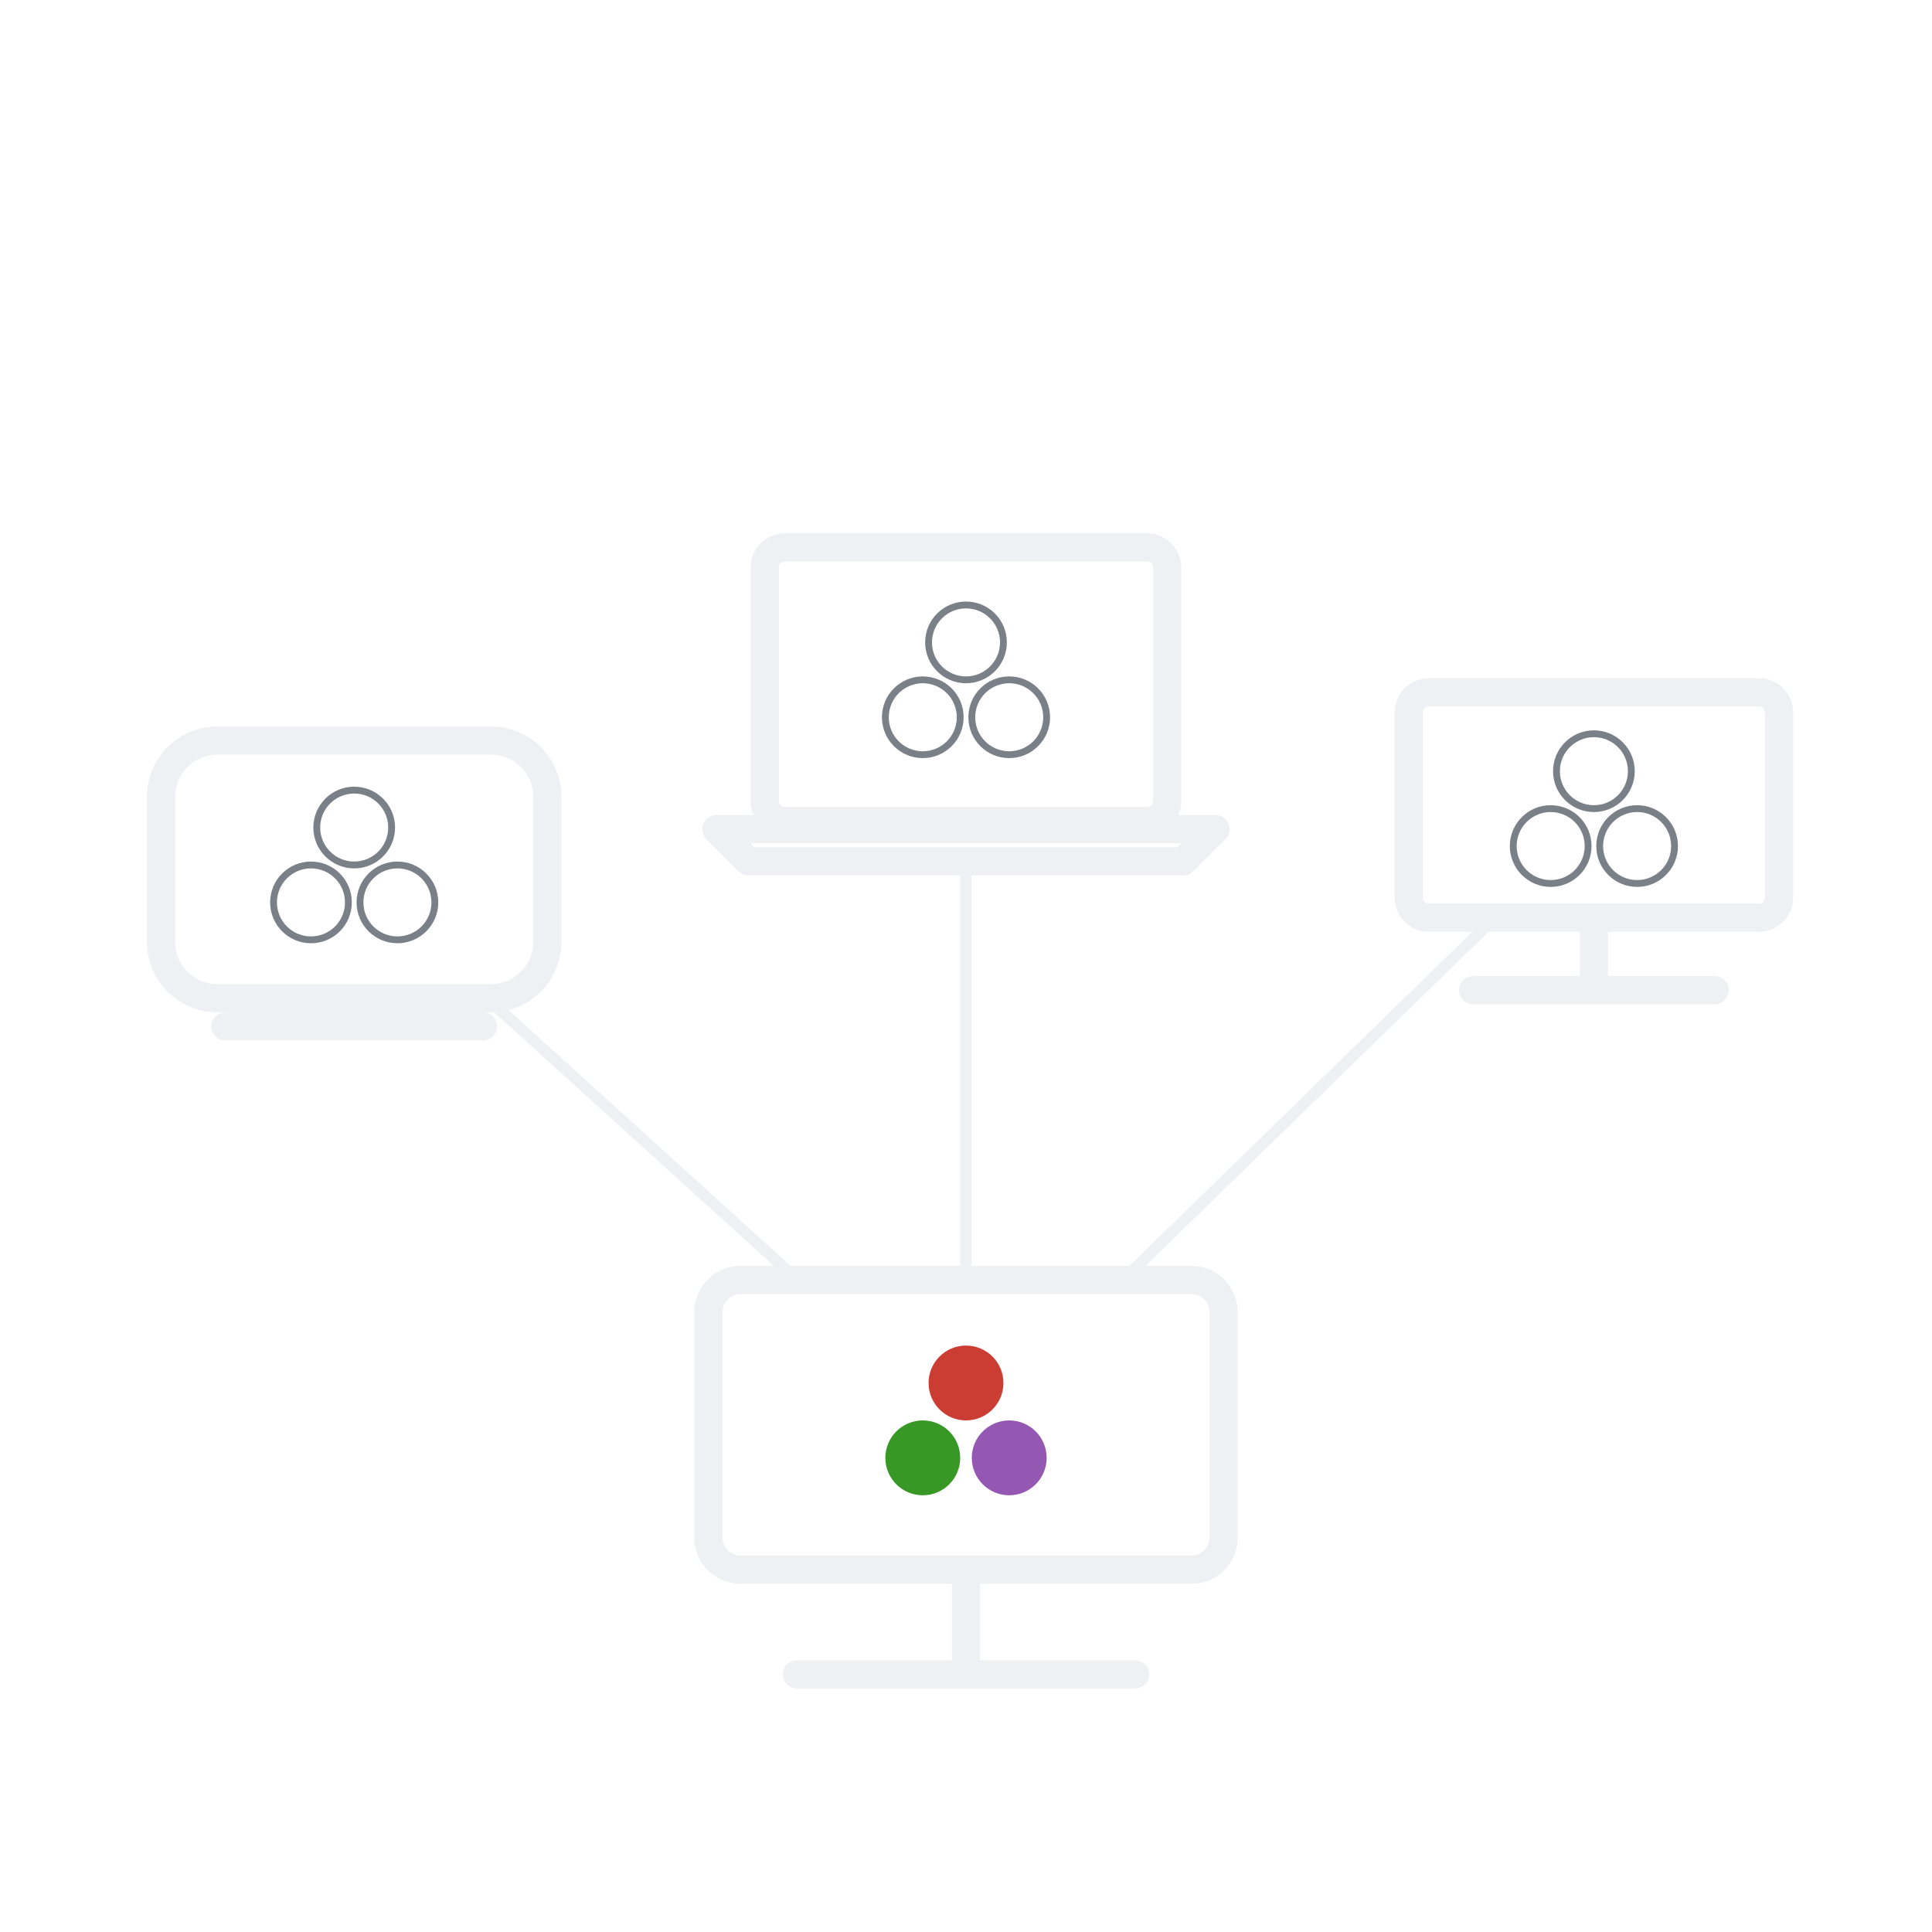
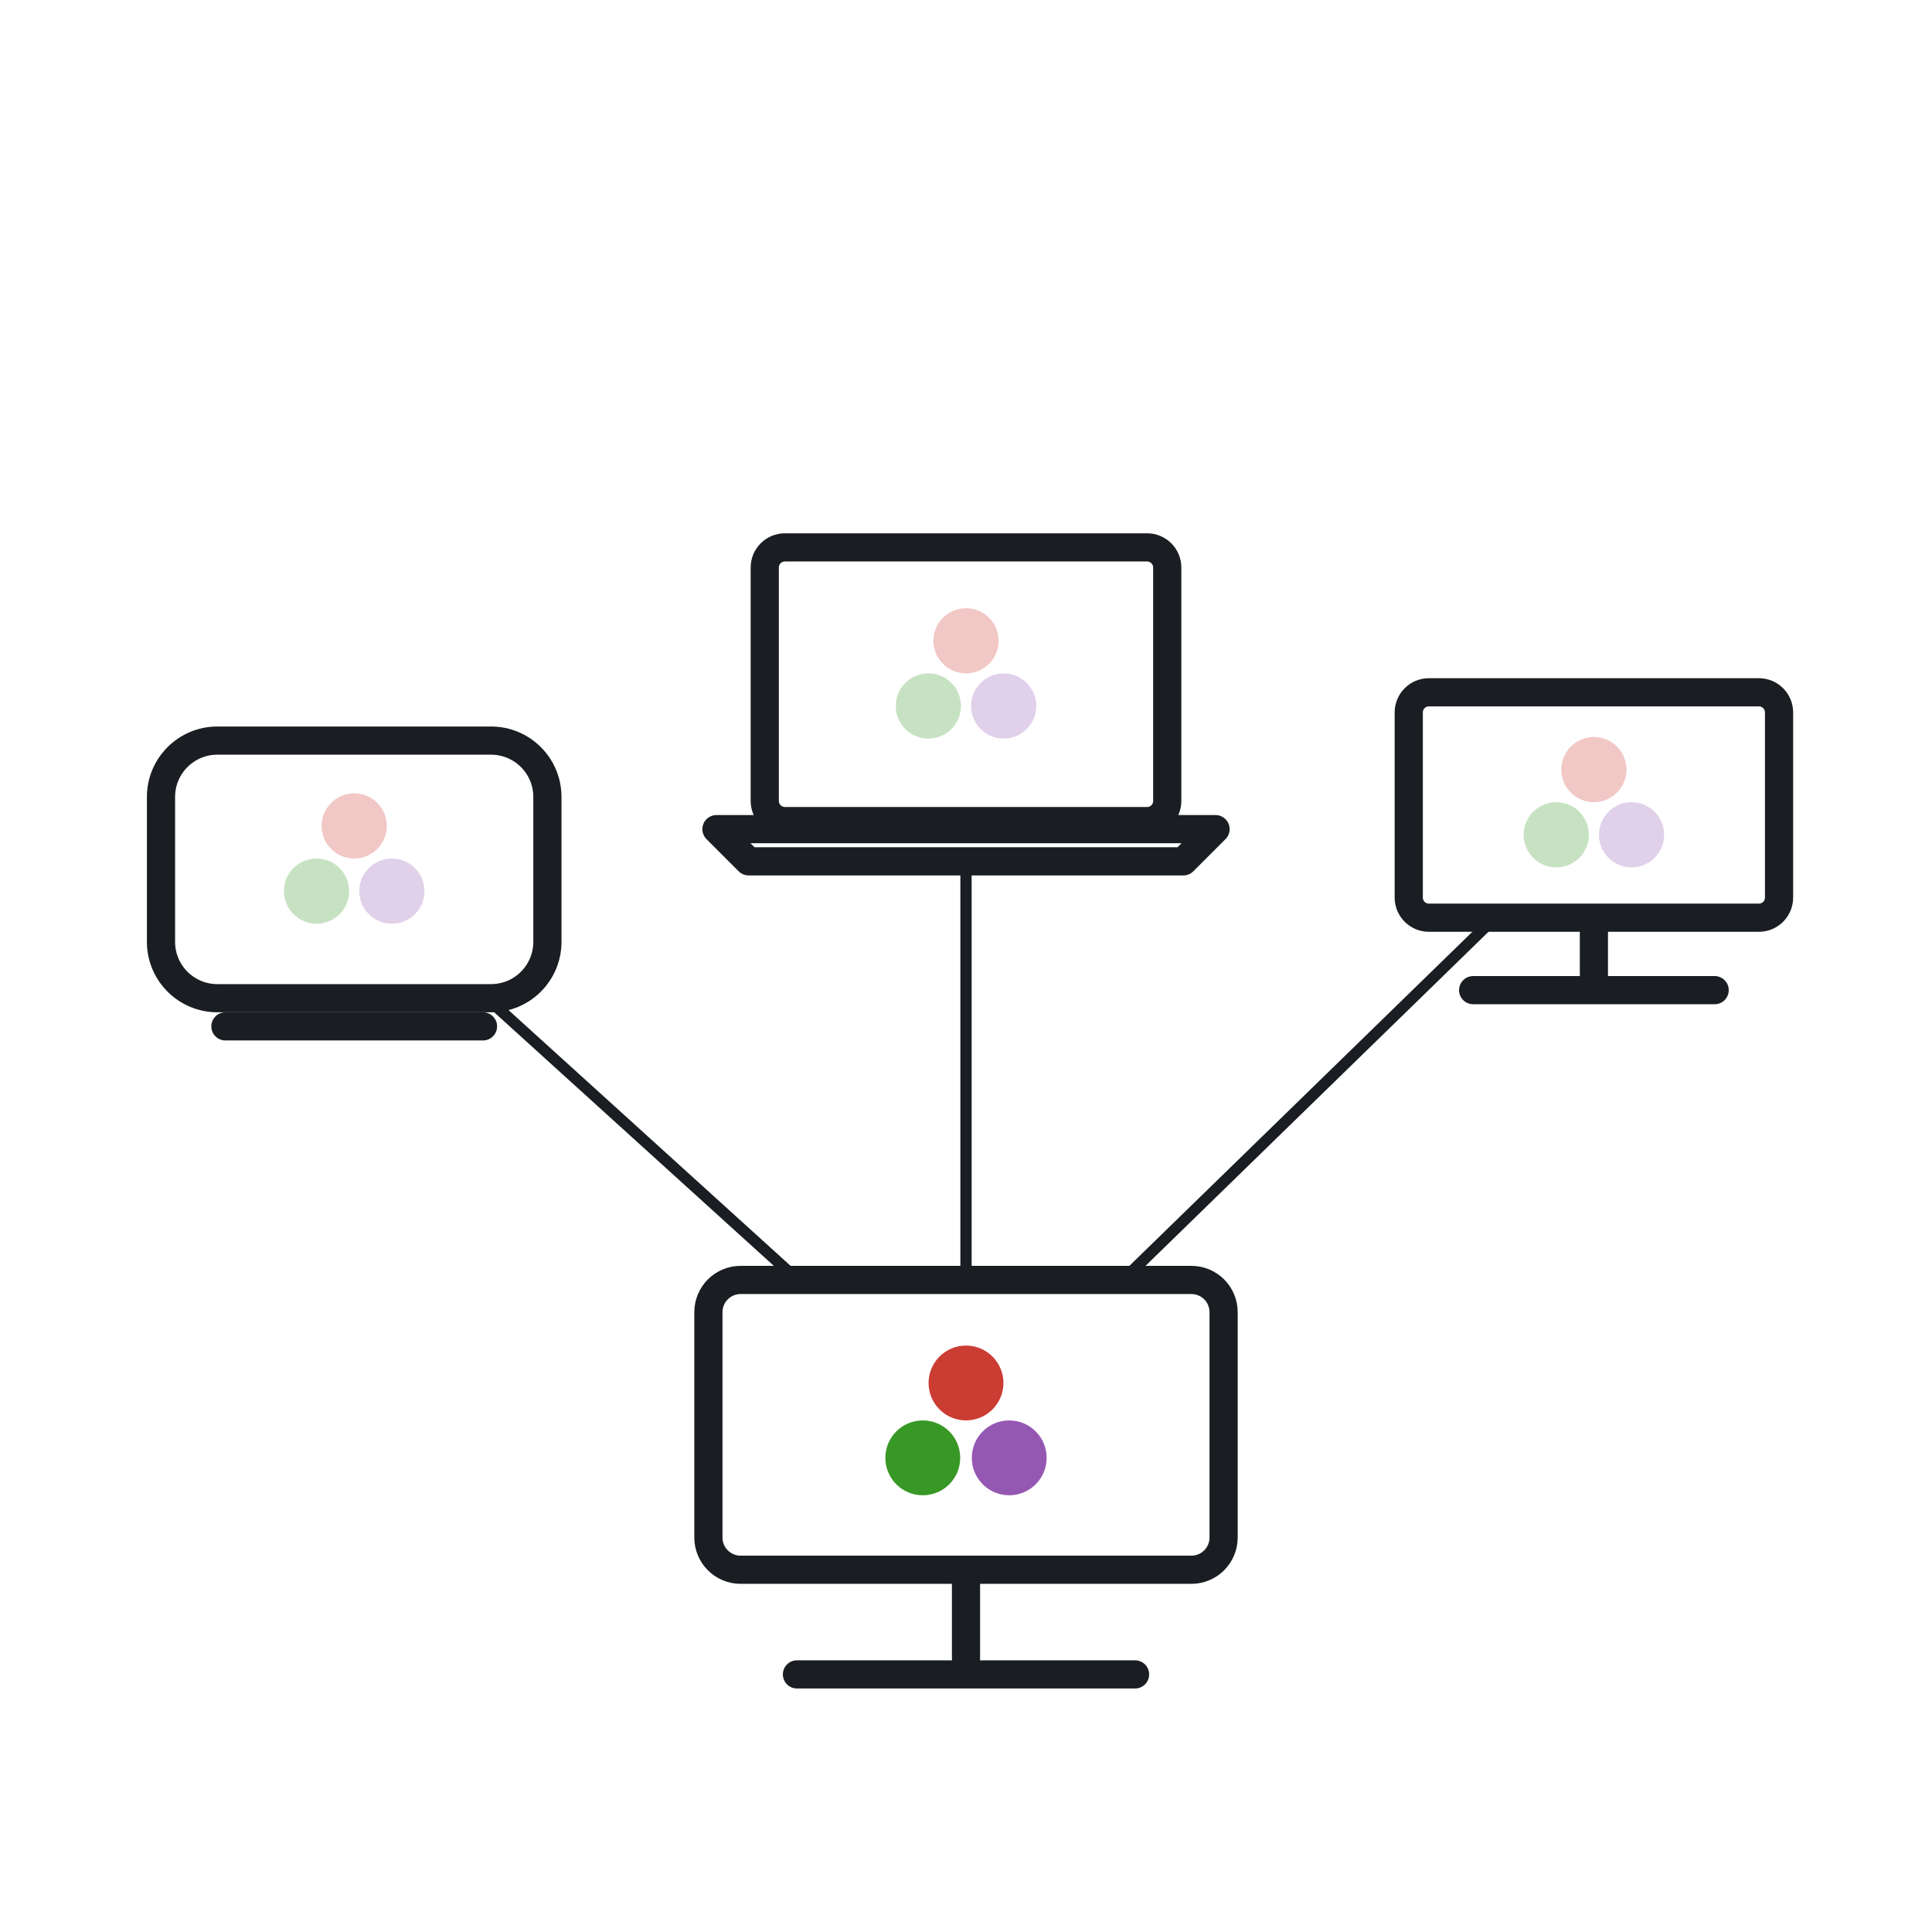
<svg xmlns="http://www.w3.org/2000/svg" viewBox="0 0 240 240" width="240" height="240">
  <defs>
    <filter id="dot-glow" x="-100%" y="-100%" width="300%" height="300%">
      <feGaussianBlur in="SourceGraphic" stdDeviation="1.6" result="b" />
      <feMerge>
        <feMergeNode in="b" />
        <feMergeNode in="SourceGraphic" />
      </feMerge>
    </filter>
    <style>
      .stroke {
        fill: none;
-         stroke: #eef0f3;
+         stroke: #1a1d21;
        stroke-width: 3.5;
        stroke-linecap: round;
        stroke-linejoin: round;
      }
      .link {
-         stroke: #eef0f3;
+         stroke: #1a1d21;
        stroke-width: 1.4;
        stroke-linecap: round;
        fill: none;
      }
      .pkt { filter: url(#dot-glow); }
      .pkt-data {
-         fill: #eef0f3;
+         fill: #1a1d21;
        /* no glow — quieter than outbound Julia packets */
      }
      .attach { fill: none; stroke: none; }
      @media (prefers-reduced-motion: reduce) {
        .pkt, .pkt-data { display: none; }
      }
    </style>
    <g id="laptop-body">
      <rect class="stroke" x="-25" y="-22" width="50" height="34" rx="2.5" />
      <path class="stroke" d="M-31,13 L31,13 L27,17 L-27,17 Z" />
-       <circle class="attach" id="attach-laptop" cx="0" cy="-4" r="0" />
+       <circle class="attach" id="attach-laptop" cx="0" cy="-5" r="0" />
    </g>
    <g id="minibox-body">
      <rect class="stroke" x="-24" y="-16" width="48" height="32" rx="7" />
      <line class="stroke" x1="-16" y1="19.5" x2="16" y2="19.5" />
-       <circle class="attach" id="attach-minibox" cx="0" cy="1" r="0" />
+       <circle class="attach" id="attach-minibox" cx="0" cy="0" r="0" />
    </g>
    <g id="desktop-body">
      <rect class="stroke" x="-23" y="-22" width="46" height="28" rx="2.5" />
      <line class="stroke" x1="0" y1="7" x2="0" y2="13" />
      <line class="stroke" x1="-15" y1="15" x2="15" y2="15" />
-       <circle class="attach" id="attach-desktop" cx="0" cy="-6" r="0" />
+       <circle class="attach" id="attach-desktop" cx="0" cy="-7" r="0" />
    </g>
    <g id="master-body">
      <rect class="stroke" x="-32" y="-25" width="64" height="36" rx="4" />
      <line class="stroke" x1="0" y1="12" x2="0" y2="22" />
      <line class="stroke" x1="-21" y1="24" x2="21" y2="24" />
      <circle class="attach" id="attach-master-l" cx="0" cy="-6" r="0" />
      <circle class="attach" id="attach-master-c" cx="0" cy="-6" r="0" />
      <circle class="attach" id="attach-master-r" cx="0" cy="-6" r="0" />
    </g>
    <g id="juliadot">
-       <circle cx="0" cy="-6.2" r="4.65" fill="#cb3c33" />
-       <circle cx="-5.369" cy="3.1" r="4.65" fill="#389826" />
-       <circle cx="5.369" cy="3.1" r="4.65" fill="#9558b2" />
+       <circle cx="0" cy="-5.4" r="4.05" fill="#cb3c33" />
+       <circle cx="-4.677" cy="2.7" r="4.05" fill="#389826" />
+       <circle cx="4.677" cy="2.7" r="4.05" fill="#9558b2" />
    </g>
    <g id="juliadot-lg">
      <circle cx="0" cy="-6.2" r="4.65" fill="#cb3c33" />
      <circle cx="-5.369" cy="3.1" r="4.65" fill="#389826" />
      <circle cx="5.369" cy="3.1" r="4.65" fill="#9558b2" />
    </g>
    <g id="remote-dots">
-       <circle cx="0" cy="-6.2" r="4.65" fill="#cb3c33" fill-opacity="0" stroke="#7a8088" stroke-width="0.85" stroke-opacity="1">
-         <animate attributeName="fill-opacity" begin="1.487s" dur="0.55s" values="0;1" fill="freeze" calcMode="spline" keySplines="0.4 0 0.2 1" />
-         <animate attributeName="stroke-opacity" begin="1.487s" dur="0.55s" values="1;0" fill="freeze" calcMode="spline" keySplines="0.4 0 0.2 1" />
-       </circle>
-       <circle cx="-5.369" cy="3.1" r="4.65" fill="#389826" fill-opacity="0" stroke="#7a8088" stroke-width="0.85" stroke-opacity="1">
-         <animate attributeName="fill-opacity" begin="2.071s" dur="0.55s" values="0;1" fill="freeze" calcMode="spline" keySplines="0.4 0 0.2 1" />
-         <animate attributeName="stroke-opacity" begin="2.071s" dur="0.55s" values="1;0" fill="freeze" calcMode="spline" keySplines="0.4 0 0.2 1" />
-       </circle>
-       <circle cx="5.369" cy="3.1" r="4.65" fill="#9558b2" fill-opacity="0" stroke="#7a8088" stroke-width="0.85" stroke-opacity="1">
-         <animate attributeName="fill-opacity" begin="2.656s" dur="0.55s" values="0;1" fill="freeze" calcMode="spline" keySplines="0.4 0 0.2 1" />
-         <animate attributeName="stroke-opacity" begin="2.656s" dur="0.55s" values="1;0" fill="freeze" calcMode="spline" keySplines="0.4 0 0.2 1" />
+       <circle cx="0" cy="-5.4" r="4.05" fill="#cb3c33" fill-opacity="0.28">
+         <animate attributeName="fill-opacity" begin="2.9s" dur="0.4s" values="0.28;1" fill="freeze" calcMode="spline" keySplines="0.4 0 0.2 1" />
+       </circle>
+       <circle cx="-4.677" cy="2.7" r="4.05" fill="#389826" fill-opacity="0.28">
+         <animate attributeName="fill-opacity" begin="3.6s" dur="0.4s" values="0.28;1" fill="freeze" calcMode="spline" keySplines="0.4 0 0.2 1" />
+       </circle>
+       <circle cx="4.677" cy="2.7" r="4.05" fill="#9558b2" fill-opacity="0.28">
+         <animate attributeName="fill-opacity" begin="4.3s" dur="0.4s" values="0.28;1" fill="freeze" calcMode="spline" keySplines="0.4 0 0.2 1" />
      </circle>
    </g>
    <g id="master-dots">
      <circle cx="0" cy="-6.2" r="4.65" fill="#cb3c33" opacity="1">
-         <animate attributeName="opacity" begin="1.062s" dur="0.371s" values="1;0.35;1" keyTimes="0;0.4;1" calcMode="spline" keySplines="0.4 0 0.2 1; 0.4 0 0.2 1" fill="freeze" />
-         <animate attributeName="opacity" begin="5.525s" dur="0.55s" values="1;0.15;1;0.3;1" keyTimes="0;0.22;0.45;0.7;1" calcMode="spline" keySplines="0.3 0 0.2 1; 0.3 0 0.2 1; 0.3 0 0.2 1; 0.3 0 0.2 1" fill="freeze" />
-         <animate attributeName="r" begin="5.525s" dur="0.55s" values="4.65;5.65;4.65;5.25;4.65" keyTimes="0;0.22;0.45;0.7;1" calcMode="spline" keySplines="0.3 0 0.2 1; 0.3 0 0.2 1; 0.3 0 0.2 1; 0.3 0 0.2 1" fill="freeze" />
+         <animate attributeName="opacity" begin="7.2s" dur="0.55s" values="1;0.15;1;0.3;1" keyTimes="0;0.22;0.45;0.7;1" calcMode="spline" keySplines="0.3 0 0.2 1; 0.3 0 0.2 1; 0.3 0 0.2 1; 0.3 0 0.2 1" fill="freeze" />
+         <animate attributeName="r" begin="7.2s" dur="0.55s" values="4.65;5.65;4.65;5.25;4.65" keyTimes="0;0.22;0.45;0.7;1" calcMode="spline" keySplines="0.3 0 0.2 1; 0.3 0 0.2 1; 0.3 0 0.2 1; 0.3 0 0.2 1" fill="freeze" />
      </circle>
      <circle cx="-5.369" cy="3.1" r="4.65" fill="#389826" opacity="1">
-         <animate attributeName="opacity" begin="1.646s" dur="0.371s" values="1;0.35;1" keyTimes="0;0.4;1" calcMode="spline" keySplines="0.4 0 0.2 1; 0.4 0 0.2 1" fill="freeze" />
-         <animate attributeName="opacity" begin="5.525s" dur="0.55s" values="1;0.15;1;0.3;1" keyTimes="0;0.22;0.45;0.7;1" calcMode="spline" keySplines="0.3 0 0.2 1; 0.3 0 0.2 1; 0.3 0 0.2 1; 0.3 0 0.2 1" fill="freeze" />
-         <animate attributeName="r" begin="5.525s" dur="0.55s" values="4.65;5.65;4.65;5.25;4.65" keyTimes="0;0.22;0.45;0.7;1" calcMode="spline" keySplines="0.3 0 0.2 1; 0.3 0 0.2 1; 0.3 0 0.2 1; 0.3 0 0.2 1" fill="freeze" />
+         <animate attributeName="opacity" begin="7.2s" dur="0.55s" values="1;0.15;1;0.3;1" keyTimes="0;0.22;0.45;0.7;1" calcMode="spline" keySplines="0.3 0 0.2 1; 0.3 0 0.2 1; 0.3 0 0.2 1; 0.3 0 0.2 1" fill="freeze" />
+         <animate attributeName="r" begin="7.2s" dur="0.55s" values="4.65;5.65;4.65;5.25;4.65" keyTimes="0;0.22;0.45;0.7;1" calcMode="spline" keySplines="0.3 0 0.2 1; 0.3 0 0.2 1; 0.3 0 0.2 1; 0.3 0 0.2 1" fill="freeze" />
      </circle>
      <circle cx="5.369" cy="3.1" r="4.65" fill="#9558b2" opacity="1">
-         <animate attributeName="opacity" begin="2.231s" dur="0.371s" values="1;0.35;1" keyTimes="0;0.4;1" calcMode="spline" keySplines="0.4 0 0.2 1; 0.4 0 0.2 1" fill="freeze" />
-         <animate attributeName="opacity" begin="5.525s" dur="0.55s" values="1;0.15;1;0.3;1" keyTimes="0;0.22;0.45;0.7;1" calcMode="spline" keySplines="0.3 0 0.2 1; 0.3 0 0.2 1; 0.3 0 0.2 1; 0.3 0 0.2 1" fill="freeze" />
-         <animate attributeName="r" begin="5.525s" dur="0.55s" values="4.65;5.65;4.65;5.25;4.65" keyTimes="0;0.22;0.45;0.7;1" calcMode="spline" keySplines="0.3 0 0.2 1; 0.3 0 0.2 1; 0.3 0 0.2 1; 0.3 0 0.2 1" fill="freeze" />
+         <animate attributeName="opacity" begin="7.2s" dur="0.55s" values="1;0.15;1;0.3;1" keyTimes="0;0.22;0.45;0.7;1" calcMode="spline" keySplines="0.3 0 0.2 1; 0.3 0 0.2 1; 0.3 0 0.2 1; 0.3 0 0.2 1" fill="freeze" />
+         <animate attributeName="r" begin="7.2s" dur="0.55s" values="4.65;5.65;4.65;5.25;4.65" keyTimes="0;0.22;0.45;0.7;1" calcMode="spline" keySplines="0.3 0 0.2 1; 0.3 0 0.2 1; 0.3 0 0.2 1; 0.3 0 0.2 1" fill="freeze" />
      </circle>
    </g>
  </defs>
  <g id="hub" transform="translate(120, 178)">
    <path id="link-l" fill="none" stroke="none" d="M0,0 L-76,-69">
-       <animate attributeName="d" fill="freeze" calcMode="spline" begin="0s" dur="15.938s" keyTimes="0;0.08;0.16;0.24;0.32;0.4;0.48;0.56;0.64;0.72;0.8;0.88;1" keySplines="0.45 0 0.55 1; 0.45 0 0.55 1; 0.45 0 0.55 1; 0.45 0 0.55 1; 0.45 0 0.55 1; 0.45 0 0.55 1; 0.45 0 0.55 1; 0.45 0 0.55 1; 0.45 0 0.55 1; 0.45 0 0.55 1; 0.45 0 0.55 1; 0.45 0 0.55 1" values="M0,0 L-76,-69;M0,0 L-76,-72.2;M0,0 L-76,-69;M0,0 L-76,-71.8;M0,0 L-76,-69;M0,0 L-76,-71.4;M0,0 L-76,-69;M0,0 L-76,-70.8;M0,0 L-76,-69;M0,0 L-76,-70.2;M0,0 L-76,-69;M0,0 L-76,-69.6;M0,0 L-76,-69" />
+       <animate attributeName="d" fill="freeze" calcMode="spline" begin="0s" dur="12s" keyTimes="0;0.08;0.16;0.24;0.32;0.4;0.48;0.56;0.64;0.72;0.8;0.88;1" keySplines="0.45 0 0.55 1; 0.45 0 0.55 1; 0.45 0 0.55 1; 0.45 0 0.55 1; 0.45 0 0.55 1; 0.45 0 0.55 1; 0.45 0 0.55 1; 0.45 0 0.55 1; 0.45 0 0.55 1; 0.45 0 0.55 1; 0.45 0 0.55 1; 0.45 0 0.55 1" values="M0,0 L-76,-69;M0,0 L-76,-76;M0,0 L-76,-69;M0,0 L-76,-75;M0,0 L-76,-69;M0,0 L-76,-74;M0,0 L-76,-69;M0,0 L-76,-72.5;M0,0 L-76,-69;M0,0 L-76,-71;M0,0 L-76,-69;M0,0 L-76,-69.8;M0,0 L-76,-69" />
    </path>
    <path id="link-t" fill="none" stroke="none" d="M0,0 L0,-92">
-       <animate attributeName="d" fill="freeze" calcMode="spline" begin="0.371s" dur="15.938s" keyTimes="0;0.08;0.16;0.24;0.32;0.4;0.48;0.56;0.64;0.72;0.8;0.88;1" keySplines="0.45 0 0.55 1; 0.45 0 0.55 1; 0.45 0 0.55 1; 0.45 0 0.55 1; 0.45 0 0.55 1; 0.45 0 0.55 1; 0.45 0 0.55 1; 0.45 0 0.55 1; 0.45 0 0.55 1; 0.45 0 0.55 1; 0.45 0 0.55 1; 0.45 0 0.55 1" values="M0,0 L0,-92;M0,0 L0,-95.2;M0,0 L0,-92;M0,0 L0,-94.8;M0,0 L0,-92;M0,0 L0,-94.4;M0,0 L0,-92;M0,0 L0,-93.8;M0,0 L0,-92;M0,0 L0,-93.2;M0,0 L0,-92;M0,0 L0,-92.6;M0,0 L0,-92" />
+       <animate attributeName="d" fill="freeze" calcMode="spline" begin="0.25s" dur="12s" keyTimes="0;0.08;0.16;0.24;0.32;0.4;0.48;0.56;0.64;0.72;0.8;0.88;1" keySplines="0.45 0 0.55 1; 0.45 0 0.55 1; 0.45 0 0.55 1; 0.45 0 0.55 1; 0.45 0 0.55 1; 0.45 0 0.55 1; 0.45 0 0.55 1; 0.45 0 0.55 1; 0.45 0 0.55 1; 0.45 0 0.55 1; 0.45 0 0.55 1; 0.45 0 0.55 1" values="M0,0 L0,-92;M0,0 L0,-99;M0,0 L0,-92;M0,0 L0,-98;M0,0 L0,-92;M0,0 L0,-97;M0,0 L0,-92;M0,0 L0,-95.5;M0,0 L0,-92;M0,0 L0,-94;M0,0 L0,-92;M0,0 L0,-92.8;M0,0 L0,-92" />
    </path>
    <path id="link-r" fill="none" stroke="none" d="M0,0 L78,-76">
-       <animate attributeName="d" fill="freeze" calcMode="spline" begin="0.744s" dur="15.938s" keyTimes="0;0.08;0.16;0.24;0.32;0.4;0.48;0.56;0.64;0.72;0.8;0.88;1" keySplines="0.45 0 0.55 1; 0.45 0 0.55 1; 0.45 0 0.55 1; 0.45 0 0.55 1; 0.45 0 0.55 1; 0.45 0 0.55 1; 0.45 0 0.55 1; 0.45 0 0.55 1; 0.45 0 0.55 1; 0.45 0 0.55 1; 0.45 0 0.55 1; 0.45 0 0.55 1" values="M0,0 L78,-76;M0,0 L78,-79.2;M0,0 L78,-76;M0,0 L78,-78.8;M0,0 L78,-76;M0,0 L78,-78.4;M0,0 L78,-76;M0,0 L78,-77.8;M0,0 L78,-76;M0,0 L78,-77.2;M0,0 L78,-76;M0,0 L78,-76.6;M0,0 L78,-76" />
+       <animate attributeName="d" fill="freeze" calcMode="spline" begin="0.5s" dur="12s" keyTimes="0;0.08;0.16;0.24;0.32;0.4;0.48;0.56;0.64;0.72;0.8;0.88;1" keySplines="0.45 0 0.55 1; 0.45 0 0.55 1; 0.45 0 0.55 1; 0.45 0 0.55 1; 0.45 0 0.55 1; 0.45 0 0.55 1; 0.45 0 0.55 1; 0.45 0 0.55 1; 0.45 0 0.55 1; 0.45 0 0.55 1; 0.45 0 0.55 1; 0.45 0 0.55 1" values="M0,0 L78,-76;M0,0 L78,-83;M0,0 L78,-76;M0,0 L78,-82;M0,0 L78,-76;M0,0 L78,-81;M0,0 L78,-76;M0,0 L78,-79.5;M0,0 L78,-76;M0,0 L78,-78;M0,0 L78,-76;M0,0 L78,-76.8;M0,0 L78,-76" />
    </path>
    <circle class="pkt" r="3.5" fill="#cb3c33" opacity="0">
-       <animate attributeName="opacity" begin="1.062s" dur="0.479s" values="0;1;1;0" keyTimes="0;0.12;0.88;1" fill="freeze" />
-       <animateMotion begin="1.062s" dur="0.479s" fill="freeze">
+       <animate attributeName="opacity" begin="2.4s" dur="0.5s" values="0;1;1;0" keyTimes="0;0.12;0.88;1" fill="freeze" />
+       <animateMotion begin="2.4s" dur="0.5s" fill="freeze" keyPoints="0.20;0.78" keyTimes="0;1" calcMode="linear">
        <mpath href="#link-l" />
      </animateMotion>
    </circle>
    <circle class="pkt" r="3.5" fill="#389826" opacity="0">
-       <animate attributeName="opacity" begin="1.646s" dur="0.479s" values="0;1;1;0" keyTimes="0;0.12;0.88;1" fill="freeze" />
-       <animateMotion begin="1.646s" dur="0.479s" fill="freeze">
+       <animate attributeName="opacity" begin="3.1s" dur="0.5s" values="0;1;1;0" keyTimes="0;0.12;0.88;1" fill="freeze" />
+       <animateMotion begin="3.1s" dur="0.5s" fill="freeze" keyPoints="0.20;0.78" keyTimes="0;1" calcMode="linear">
        <mpath href="#link-l" />
      </animateMotion>
    </circle>
    <circle class="pkt" r="3.5" fill="#9558b2" opacity="0">
-       <animate attributeName="opacity" begin="2.231s" dur="0.479s" values="0;1;1;0" keyTimes="0;0.12;0.88;1" fill="freeze" />
-       <animateMotion begin="2.231s" dur="0.479s" fill="freeze">
+       <animate attributeName="opacity" begin="3.8s" dur="0.5s" values="0;1;1;0" keyTimes="0;0.12;0.88;1" fill="freeze" />
+       <animateMotion begin="3.8s" dur="0.5s" fill="freeze" keyPoints="0.20;0.78" keyTimes="0;1" calcMode="linear">
        <mpath href="#link-l" />
      </animateMotion>
    </circle>
    <circle class="pkt" r="3.5" fill="#cb3c33" opacity="0">
-       <animate attributeName="opacity" begin="1.062s" dur="0.479s" values="0;1;1;0" keyTimes="0;0.12;0.88;1" fill="freeze" />
-       <animateMotion begin="1.062s" dur="0.479s" fill="freeze">
+       <animate attributeName="opacity" begin="2.4s" dur="0.5s" values="0;1;1;0" keyTimes="0;0.12;0.88;1" fill="freeze" />
+       <animateMotion begin="2.4s" dur="0.5s" fill="freeze" keyPoints="0.20;0.78" keyTimes="0;1" calcMode="linear">
        <mpath href="#link-t" />
      </animateMotion>
    </circle>
    <circle class="pkt" r="3.5" fill="#389826" opacity="0">
-       <animate attributeName="opacity" begin="1.646s" dur="0.479s" values="0;1;1;0" keyTimes="0;0.12;0.88;1" fill="freeze" />
-       <animateMotion begin="1.646s" dur="0.479s" fill="freeze">
+       <animate attributeName="opacity" begin="3.1s" dur="0.5s" values="0;1;1;0" keyTimes="0;0.12;0.88;1" fill="freeze" />
+       <animateMotion begin="3.1s" dur="0.5s" fill="freeze" keyPoints="0.20;0.78" keyTimes="0;1" calcMode="linear">
        <mpath href="#link-t" />
      </animateMotion>
    </circle>
    <circle class="pkt" r="3.5" fill="#9558b2" opacity="0">
-       <animate attributeName="opacity" begin="2.231s" dur="0.479s" values="0;1;1;0" keyTimes="0;0.12;0.88;1" fill="freeze" />
-       <animateMotion begin="2.231s" dur="0.479s" fill="freeze">
+       <animate attributeName="opacity" begin="3.8s" dur="0.5s" values="0;1;1;0" keyTimes="0;0.12;0.88;1" fill="freeze" />
+       <animateMotion begin="3.8s" dur="0.5s" fill="freeze" keyPoints="0.20;0.78" keyTimes="0;1" calcMode="linear">
        <mpath href="#link-t" />
      </animateMotion>
    </circle>
    <circle class="pkt" r="3.5" fill="#cb3c33" opacity="0">
-       <animate attributeName="opacity" begin="1.062s" dur="0.479s" values="0;1;1;0" keyTimes="0;0.12;0.88;1" fill="freeze" />
-       <animateMotion begin="1.062s" dur="0.479s" fill="freeze">
+       <animate attributeName="opacity" begin="2.4s" dur="0.5s" values="0;1;1;0" keyTimes="0;0.12;0.88;1" fill="freeze" />
+       <animateMotion begin="2.4s" dur="0.5s" fill="freeze" keyPoints="0.20;0.78" keyTimes="0;1" calcMode="linear">
        <mpath href="#link-r" />
      </animateMotion>
    </circle>
    <circle class="pkt" r="3.5" fill="#389826" opacity="0">
-       <animate attributeName="opacity" begin="1.646s" dur="0.479s" values="0;1;1;0" keyTimes="0;0.12;0.88;1" fill="freeze" />
-       <animateMotion begin="1.646s" dur="0.479s" fill="freeze">
+       <animate attributeName="opacity" begin="3.1s" dur="0.5s" values="0;1;1;0" keyTimes="0;0.12;0.88;1" fill="freeze" />
+       <animateMotion begin="3.1s" dur="0.5s" fill="freeze" keyPoints="0.20;0.78" keyTimes="0;1" calcMode="linear">
        <mpath href="#link-r" />
      </animateMotion>
    </circle>
    <circle class="pkt" r="3.5" fill="#9558b2" opacity="0">
-       <animate attributeName="opacity" begin="2.231s" dur="0.479s" values="0;1;1;0" keyTimes="0;0.12;0.88;1" fill="freeze" />
-       <animateMotion begin="2.231s" dur="0.479s" fill="freeze">
+       <animate attributeName="opacity" begin="3.8s" dur="0.5s" values="0;1;1;0" keyTimes="0;0.12;0.88;1" fill="freeze" />
+       <animateMotion begin="3.8s" dur="0.5s" fill="freeze" keyPoints="0.20;0.78" keyTimes="0;1" calcMode="linear">
        <mpath href="#link-r" />
      </animateMotion>
    </circle>
    <circle class="pkt-data" r="2.2" opacity="0">
-       <animate attributeName="opacity" begin="5.046s" dur="0.479s" values="0;0.45;0.45;0" keyTimes="0;0.12;0.88;1" fill="freeze" />
-       <animateMotion begin="5.046s" dur="0.479s" fill="freeze" keyPoints="1;0" keyTimes="0;1" calcMode="linear">
+       <animate attributeName="opacity" begin="6.6s" dur="0.5s" values="0;0.45;0.45;0" keyTimes="0;0.12;0.88;1" fill="freeze" />
+       <animateMotion begin="6.6s" dur="0.5s" fill="freeze" keyPoints="0.78;0.20" keyTimes="0;1" calcMode="linear">
        <mpath href="#link-l" />
      </animateMotion>
    </circle>
    <circle class="pkt-data" r="2.2" opacity="0">
-       <animate attributeName="opacity" begin="5.046s" dur="0.479s" values="0;0.45;0.45;0" keyTimes="0;0.12;0.88;1" fill="freeze" />
-       <animateMotion begin="5.046s" dur="0.479s" fill="freeze" keyPoints="1;0" keyTimes="0;1" calcMode="linear">
+       <animate attributeName="opacity" begin="6.6s" dur="0.5s" values="0;0.45;0.45;0" keyTimes="0;0.12;0.88;1" fill="freeze" />
+       <animateMotion begin="6.6s" dur="0.5s" fill="freeze" keyPoints="0.78;0.20" keyTimes="0;1" calcMode="linear">
        <mpath href="#link-t" />
      </animateMotion>
    </circle>
    <circle class="pkt-data" r="2.2" opacity="0">
-       <animate attributeName="opacity" begin="5.046s" dur="0.479s" values="0;0.45;0.45;0" keyTimes="0;0.12;0.88;1" fill="freeze" />
-       <animateMotion begin="5.046s" dur="0.479s" fill="freeze" keyPoints="1;0" keyTimes="0;1" calcMode="linear">
+       <animate attributeName="opacity" begin="6.6s" dur="0.5s" values="0;0.45;0.45;0" keyTimes="0;0.12;0.88;1" fill="freeze" />
+       <animateMotion begin="6.6s" dur="0.5s" fill="freeze" keyPoints="0.78;0.20" keyTimes="0;1" calcMode="linear">
        <mpath href="#link-r" />
      </animateMotion>
    </circle>
  </g>
  <g transform="translate(44, 108)">
    <g>
-       <animateTransform attributeName="transform" type="translate" values="0 0;0 -3.2;0 0;0 -2.8;0 0;0 -2.4;0 0;0 -1.8;0 0;0 -1.2;0 0;0 -0.6;0 0" keyTimes="0;0.08;0.16;0.24;0.32;0.4;0.48;0.56;0.64;0.72;0.8;0.88;1" calcMode="spline" keySplines="0.45 0 0.55 1; 0.45 0 0.55 1; 0.45 0 0.55 1; 0.45 0 0.55 1; 0.45 0 0.55 1; 0.45 0 0.55 1; 0.45 0 0.55 1; 0.45 0 0.55 1; 0.45 0 0.55 1; 0.45 0 0.55 1; 0.45 0 0.55 1; 0.45 0 0.55 1" dur="15.938s" begin="0s" fill="freeze" />
+       <animateTransform attributeName="transform" type="translate" values="0 0;0 -7;0 0;0 -6;0 0;0 -5;0 0;0 -3.5;0 0;0 -2;0 0;0 -0.8;0 0" keyTimes="0;0.08;0.16;0.24;0.32;0.4;0.48;0.56;0.64;0.72;0.8;0.88;1" calcMode="spline" keySplines="0.45 0 0.55 1; 0.45 0 0.55 1; 0.45 0 0.55 1; 0.45 0 0.55 1; 0.45 0 0.55 1; 0.45 0 0.55 1; 0.45 0 0.55 1; 0.45 0 0.55 1; 0.45 0 0.55 1; 0.45 0 0.55 1; 0.45 0 0.55 1; 0.45 0 0.55 1" dur="12s" begin="0s" fill="freeze" />
      <use href="#minibox-body" />
      <line class="link" x1="16.5" y1="16" x2="55.1" y2="51">
-         <animate attributeName="y2" fill="freeze" calcMode="spline" begin="0s" dur="15.938s" keyTimes="0;0.08;0.16;0.24;0.32;0.4;0.48;0.56;0.64;0.72;0.8;0.88;1" keySplines="0.45 0 0.55 1; 0.45 0 0.55 1; 0.45 0 0.55 1; 0.45 0 0.55 1; 0.45 0 0.55 1; 0.45 0 0.55 1; 0.45 0 0.55 1; 0.45 0 0.55 1; 0.45 0 0.55 1; 0.45 0 0.55 1; 0.45 0 0.55 1; 0.45 0 0.55 1" values="51;54.2;51;53.8;51;53.4;51;52.8;51;52.2;51;51.6;51" />
+         <animate attributeName="y2" fill="freeze" calcMode="spline" begin="0s" dur="12s" keyTimes="0;0.08;0.16;0.24;0.32;0.4;0.48;0.56;0.64;0.72;0.8;0.88;1" keySplines="0.45 0 0.55 1; 0.45 0 0.55 1; 0.45 0 0.55 1; 0.45 0 0.55 1; 0.45 0 0.55 1; 0.45 0 0.55 1; 0.45 0 0.55 1; 0.45 0 0.55 1; 0.45 0 0.55 1; 0.45 0 0.55 1; 0.45 0 0.55 1; 0.45 0 0.55 1" values="51;58;51;57;51;56;51;54.5;51;53;51;51.8;51" />
      </line>
-       <g transform="translate(0, 1)">
-         <g>
-           <animateTransform attributeName="transform" type="rotate" values="0 0 0;360 0 0;720 0 0;1080 0 0" keyTimes="0;0.33;0.66;1" calcMode="spline" keySplines="0.2 0.05 0.25 1; 0.2 0.05 0.25 1; 0.2 0.05 0.25 1" begin="2.975s" dur="1.913s" fill="freeze" />
+       <g transform="translate(0, 0)">
+         <g>
+           <animateTransform attributeName="transform" type="rotate" values="0 0 0;360 0 0;720 0 0;1080 0 0" keyTimes="0;0.33;0.66;1" calcMode="spline" keySplines="0.2 0.05 0.25 1; 0.2 0.05 0.25 1; 0.2 0.05 0.25 1" begin="4.7s" dur="1.8s" fill="freeze" />
          <use href="#remote-dots" />
        </g>
      </g>
    </g>
  </g>
  <g transform="translate(120, 90)">
    <g>
-       <animateTransform attributeName="transform" type="translate" values="0 0;0 -3.2;0 0;0 -2.8;0 0;0 -2.4;0 0;0 -1.8;0 0;0 -1.2;0 0;0 -0.6;0 0" keyTimes="0;0.08;0.16;0.24;0.32;0.4;0.48;0.56;0.64;0.72;0.8;0.88;1" calcMode="spline" keySplines="0.45 0 0.55 1; 0.45 0 0.55 1; 0.45 0 0.55 1; 0.45 0 0.55 1; 0.45 0 0.55 1; 0.45 0 0.55 1; 0.45 0 0.55 1; 0.45 0 0.55 1; 0.45 0 0.55 1; 0.45 0 0.55 1; 0.45 0 0.55 1; 0.45 0 0.55 1" dur="15.938s" begin="0.371s" fill="freeze" />
+       <animateTransform attributeName="transform" type="translate" values="0 0;0 -7;0 0;0 -6;0 0;0 -5;0 0;0 -3.5;0 0;0 -2;0 0;0 -0.8;0 0" keyTimes="0;0.08;0.16;0.24;0.32;0.4;0.48;0.56;0.64;0.72;0.8;0.88;1" calcMode="spline" keySplines="0.45 0 0.55 1; 0.45 0 0.55 1; 0.45 0 0.55 1; 0.45 0 0.55 1; 0.45 0 0.55 1; 0.45 0 0.55 1; 0.45 0 0.55 1; 0.45 0 0.55 1; 0.45 0 0.55 1; 0.45 0 0.55 1; 0.45 0 0.55 1; 0.45 0 0.55 1" dur="12s" begin="0.25s" fill="freeze" />
      <use href="#laptop-body" />
      <line class="link" x1="0" y1="17" x2="0" y2="69">
-         <animate attributeName="y2" fill="freeze" calcMode="spline" begin="0.371s" dur="15.938s" keyTimes="0;0.08;0.16;0.24;0.32;0.4;0.48;0.56;0.64;0.72;0.8;0.88;1" keySplines="0.45 0 0.55 1; 0.45 0 0.55 1; 0.45 0 0.55 1; 0.45 0 0.55 1; 0.45 0 0.55 1; 0.45 0 0.55 1; 0.45 0 0.55 1; 0.45 0 0.55 1; 0.45 0 0.55 1; 0.45 0 0.55 1; 0.45 0 0.55 1; 0.45 0 0.55 1" values="69;72.2;69;71.8;69;71.4;69;70.8;69;70.2;69;69.6;69" />
+         <animate attributeName="y2" fill="freeze" calcMode="spline" begin="0.25s" dur="12s" keyTimes="0;0.08;0.16;0.24;0.32;0.4;0.48;0.56;0.64;0.72;0.8;0.88;1" keySplines="0.45 0 0.55 1; 0.45 0 0.55 1; 0.45 0 0.55 1; 0.45 0 0.55 1; 0.45 0 0.55 1; 0.45 0 0.55 1; 0.45 0 0.55 1; 0.45 0 0.55 1; 0.45 0 0.55 1; 0.45 0 0.55 1; 0.45 0 0.55 1; 0.45 0 0.55 1" values="69;76;69;75;69;74;69;72.5;69;71;69;69.8;69" />
      </line>
-       <g transform="translate(0, -4)">
-         <g>
-           <animateTransform attributeName="transform" type="rotate" values="0 0 0;360 0 0;720 0 0;1080 0 0" keyTimes="0;0.33;0.66;1" calcMode="spline" keySplines="0.2 0.05 0.25 1; 0.2 0.05 0.25 1; 0.2 0.05 0.25 1" begin="2.975s" dur="1.913s" fill="freeze" />
+       <g transform="translate(0, -5)">
+         <g>
+           <animateTransform attributeName="transform" type="rotate" values="0 0 0;360 0 0;720 0 0;1080 0 0" keyTimes="0;0.33;0.66;1" calcMode="spline" keySplines="0.2 0.05 0.25 1; 0.2 0.05 0.25 1; 0.2 0.05 0.25 1" begin="4.7s" dur="1.8s" fill="freeze" />
          <use href="#remote-dots" />
        </g>
      </g>
    </g>
  </g>
  <g transform="translate(198, 108)">
    <g>
-       <animateTransform attributeName="transform" type="translate" values="0 0;0 -3.2;0 0;0 -2.8;0 0;0 -2.4;0 0;0 -1.8;0 0;0 -1.2;0 0;0 -0.6;0 0" keyTimes="0;0.08;0.16;0.24;0.32;0.4;0.48;0.56;0.64;0.72;0.8;0.88;1" calcMode="spline" keySplines="0.45 0 0.55 1; 0.45 0 0.55 1; 0.45 0 0.55 1; 0.45 0 0.55 1; 0.45 0 0.55 1; 0.45 0 0.55 1; 0.45 0 0.55 1; 0.45 0 0.55 1; 0.45 0 0.55 1; 0.45 0 0.55 1; 0.45 0 0.55 1; 0.45 0 0.55 1" dur="15.938s" begin="0.744s" fill="freeze" />
+       <animateTransform attributeName="transform" type="translate" values="0 0;0 -7;0 0;0 -6;0 0;0 -5;0 0;0 -3.5;0 0;0 -2;0 0;0 -0.8;0 0" keyTimes="0;0.08;0.16;0.24;0.32;0.4;0.48;0.56;0.64;0.72;0.8;0.88;1" calcMode="spline" keySplines="0.45 0 0.55 1; 0.45 0 0.55 1; 0.45 0 0.55 1; 0.45 0 0.55 1; 0.45 0 0.55 1; 0.45 0 0.55 1; 0.45 0 0.55 1; 0.45 0 0.55 1; 0.45 0 0.55 1; 0.45 0 0.55 1; 0.45 0 0.55 1; 0.45 0 0.55 1" dur="12s" begin="0.5s" fill="freeze" />
      <use href="#desktop-body" />
      <line class="link" x1="-12.3" y1="6" x2="-58.5" y2="51">
-         <animate attributeName="y2" fill="freeze" calcMode="spline" begin="0.744s" dur="15.938s" keyTimes="0;0.08;0.16;0.24;0.32;0.4;0.48;0.56;0.64;0.72;0.8;0.88;1" keySplines="0.45 0 0.55 1; 0.45 0 0.55 1; 0.45 0 0.55 1; 0.45 0 0.55 1; 0.45 0 0.55 1; 0.45 0 0.55 1; 0.45 0 0.55 1; 0.45 0 0.55 1; 0.45 0 0.55 1; 0.45 0 0.55 1; 0.45 0 0.55 1; 0.45 0 0.55 1" values="51;54.2;51;53.8;51;53.4;51;52.8;51;52.2;51;51.6;51" />
+         <animate attributeName="y2" fill="freeze" calcMode="spline" begin="0.5s" dur="12s" keyTimes="0;0.08;0.16;0.24;0.32;0.4;0.48;0.56;0.64;0.72;0.8;0.88;1" keySplines="0.45 0 0.55 1; 0.45 0 0.55 1; 0.45 0 0.55 1; 0.45 0 0.55 1; 0.45 0 0.55 1; 0.45 0 0.55 1; 0.45 0 0.55 1; 0.45 0 0.55 1; 0.45 0 0.55 1; 0.45 0 0.55 1; 0.45 0 0.55 1; 0.45 0 0.55 1" values="51;58;51;57;51;56;51;54.5;51;53;51;51.8;51" />
      </line>
-       <g transform="translate(0, -6)">
-         <g>
-           <animateTransform attributeName="transform" type="rotate" values="0 0 0;360 0 0;720 0 0;1080 0 0" keyTimes="0;0.33;0.66;1" calcMode="spline" keySplines="0.2 0.05 0.25 1; 0.2 0.05 0.25 1; 0.2 0.05 0.25 1" begin="2.975s" dur="1.913s" fill="freeze" />
+       <g transform="translate(0, -7)">
+         <g>
+           <animateTransform attributeName="transform" type="rotate" values="0 0 0;360 0 0;720 0 0;1080 0 0" keyTimes="0;0.33;0.66;1" calcMode="spline" keySplines="0.2 0.05 0.25 1; 0.2 0.05 0.25 1; 0.2 0.05 0.25 1" begin="4.7s" dur="1.8s" fill="freeze" />
          <use href="#remote-dots" />
        </g>
      </g>
    </g>
  </g>
  <g transform="translate(120, 184)">
    <use href="#master-body" />
    <g transform="translate(0, -6)">
      <g>
-         <animateTransform attributeName="transform" type="rotate" values="0 0 0;360 0 0;720 0 0;1080 0 0" keyTimes="0;0.33;0.66;1" calcMode="spline" keySplines="0.2 0.05 0.25 1; 0.2 0.05 0.25 1; 0.2 0.05 0.25 1" begin="2.975s" dur="1.913s" fill="freeze" />
-         <use href="#master-dots" />
+         <animateTransform attributeName="transform" type="rotate" values="0 0 0;360 0 0;720 0 0;1080 0 0" keyTimes="0;0.33;0.66;1" calcMode="spline" keySplines="0.2 0.05 0.25 1; 0.2 0.05 0.25 1; 0.2 0.05 0.25 1" begin="2.4s" dur="2.1s" fill="freeze" />
+         <g>
+           <animateTransform attributeName="transform" type="rotate" values="0 0 0;360 0 0;720 0 0;1080 0 0" keyTimes="0;0.33;0.66;1" calcMode="spline" keySplines="0.2 0.05 0.25 1; 0.2 0.05 0.25 1; 0.2 0.05 0.25 1" begin="4.7s" dur="1.8s" fill="freeze" />
+           <use href="#master-dots" />
+         </g>
      </g>
    </g>
  </g>
</svg>
